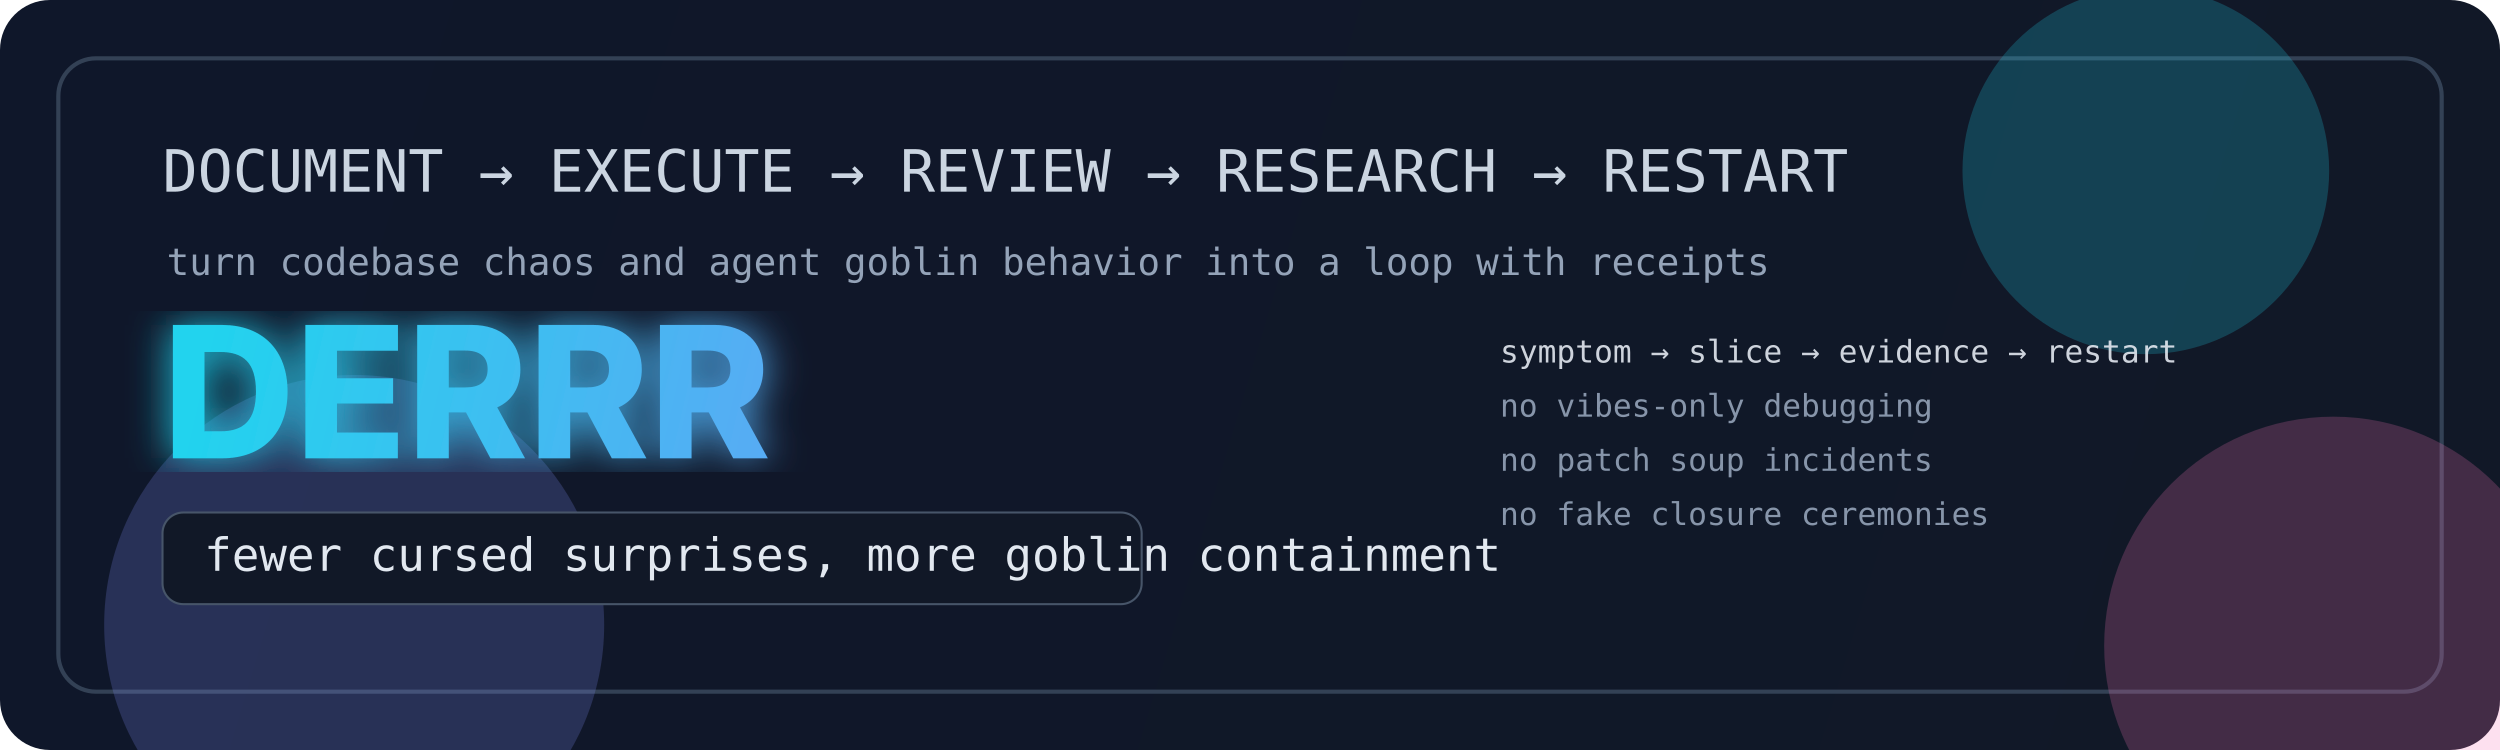
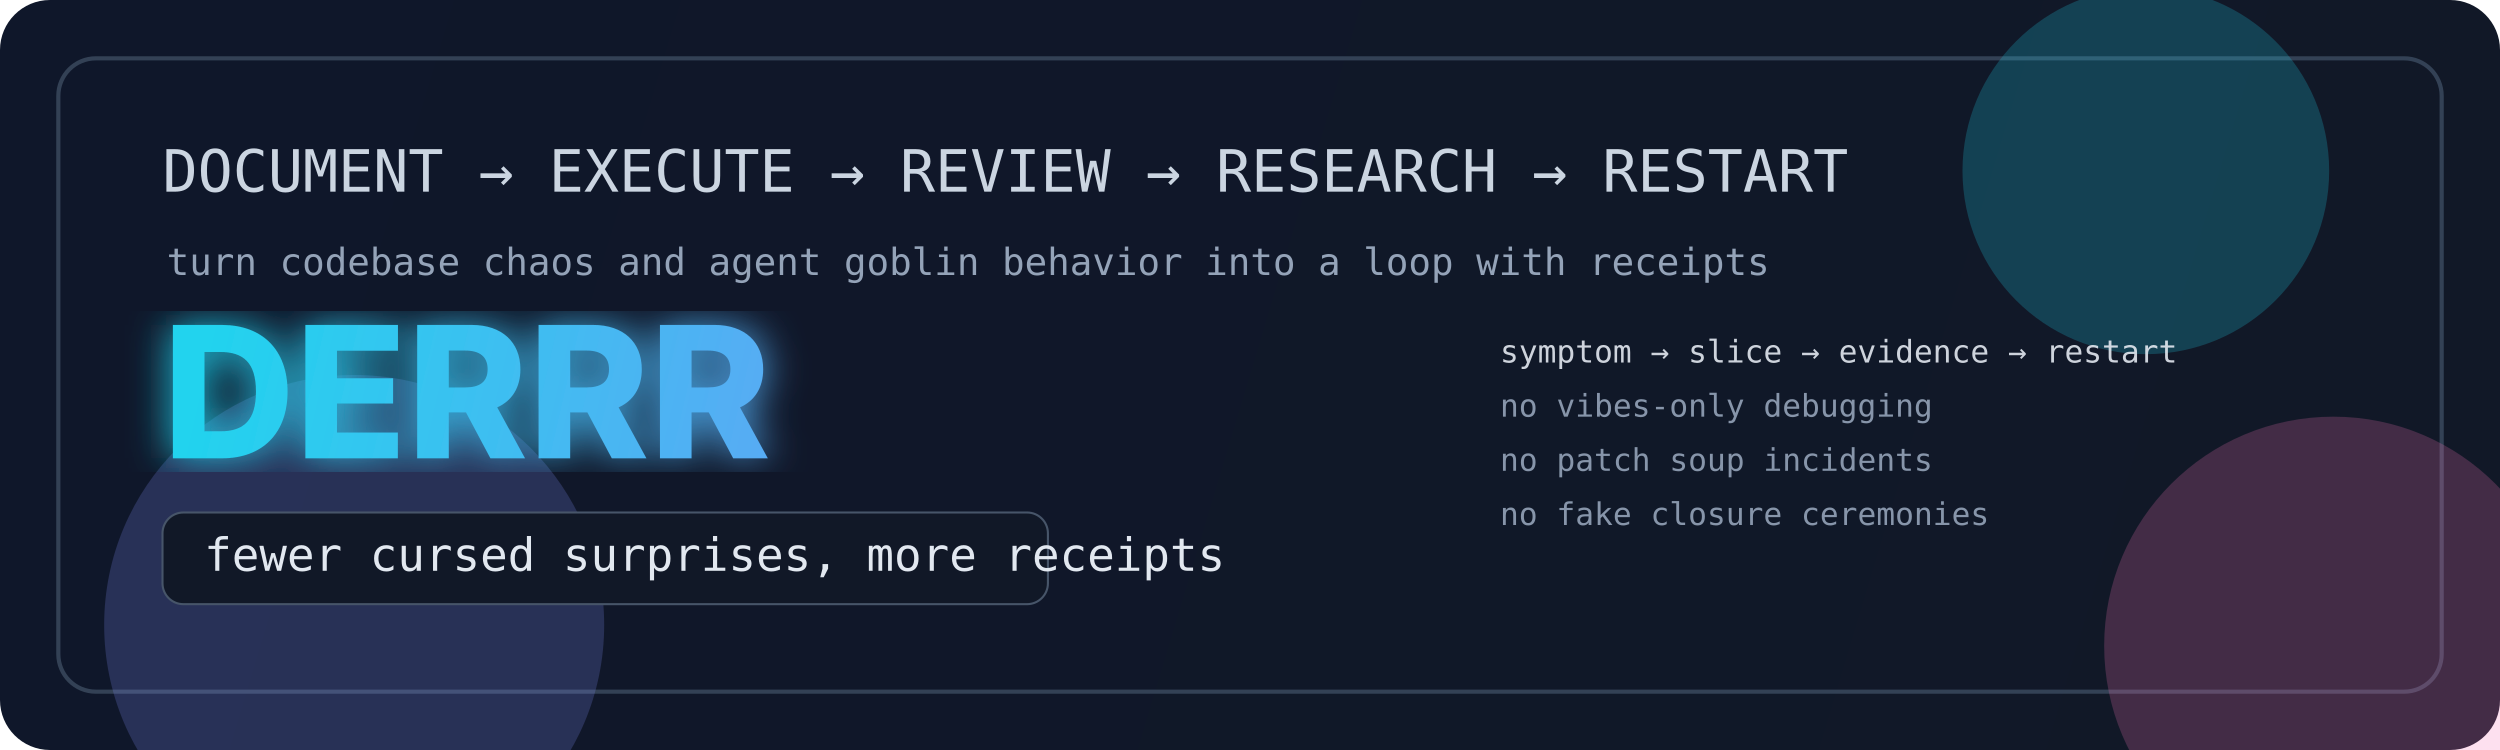
<svg xmlns="http://www.w3.org/2000/svg" width="1200" height="360" viewBox="0 0 1200 360" fill="none">
  <defs>
    <linearGradient id="bg" x1="0" y1="0" x2="1200" y2="360" gradientUnits="userSpaceOnUse">
      <stop stop-color="#0f172a" />
      <stop offset="1" stop-color="#111827" />
    </linearGradient>
    <linearGradient id="accent" x1="120" y1="70" x2="1080" y2="290" gradientUnits="userSpaceOnUse">
      <stop stop-color="#22d3ee" />
      <stop offset="0.5" stop-color="#818cf8" />
      <stop offset="1" stop-color="#f472b6" />
    </linearGradient>
    <filter id="glow">
      <feGaussianBlur stdDeviation="10" result="coloredBlur" />
      <feMerge>
        <feMergeNode in="coloredBlur" />
        <feMergeNode in="SourceGraphic" />
      </feMerge>
    </filter>
  </defs>
  <rect width="1200" height="360" rx="24" fill="url(#bg)" />
  <rect x="28" y="28" width="1144" height="304" rx="18" stroke="#334155" stroke-width="2" />
  <g opacity="0.22">
    <circle cx="1030" cy="82" r="88" fill="#22d3ee" />
    <circle cx="170" cy="300" r="120" fill="#818cf8" />
    <circle cx="1120" cy="310" r="110" fill="#f472b6" />
  </g>
  <g font-family="ui-monospace, SFMono-Regular, Menlo, Consolas, monospace" fill="#cbd5e1">
    <text x="78" y="92" font-size="28">DOCUMENT → EXECUTE → REVIEW → RESEARCH → RESTART</text>
    <text x="80" y="132" font-size="18" fill="#94a3b8">turn codebase chaos and agent goblin behavior into a loop with receipts</text>
  </g>
  <g filter="url(#glow)">
    <text x="78" y="220" font-family="ui-sans-serif, system-ui, -apple-system, Segoe UI, sans-serif" font-size="88" font-weight="800" fill="url(#accent)">DERRR</text>
  </g>
  <g font-family="ui-monospace, SFMono-Regular, Menlo, Consolas, monospace">
-     <rect x="78" y="246" width="470" height="44" rx="10" fill="#111827" stroke="#475569" />
-     <text x="98" y="274" font-size="22" fill="#e2e8f0">fewer cursed surprises, more goblin containment</text>
+     <rect x="78" y="246" width="425" height="44" rx="10" fill="#111827" stroke="#475569" />
+     <text x="98" y="274" font-size="22" fill="#e2e8f0">fewer cursed surprises, more receipts</text>
  </g>
  <g opacity="0.9" font-family="ui-monospace, SFMono-Regular, Menlo, Consolas, monospace" font-size="15">
    <text x="720" y="174" fill="#e2e8f0">symptom  →  slice  →  evidence  →  restart</text>
    <text x="720" y="200" fill="#94a3b8">no vibes-only debugging</text>
    <text x="720" y="226" fill="#94a3b8">no patch soup incidents</text>
    <text x="720" y="252" fill="#94a3b8">no fake closure ceremonies</text>
  </g>
</svg>
